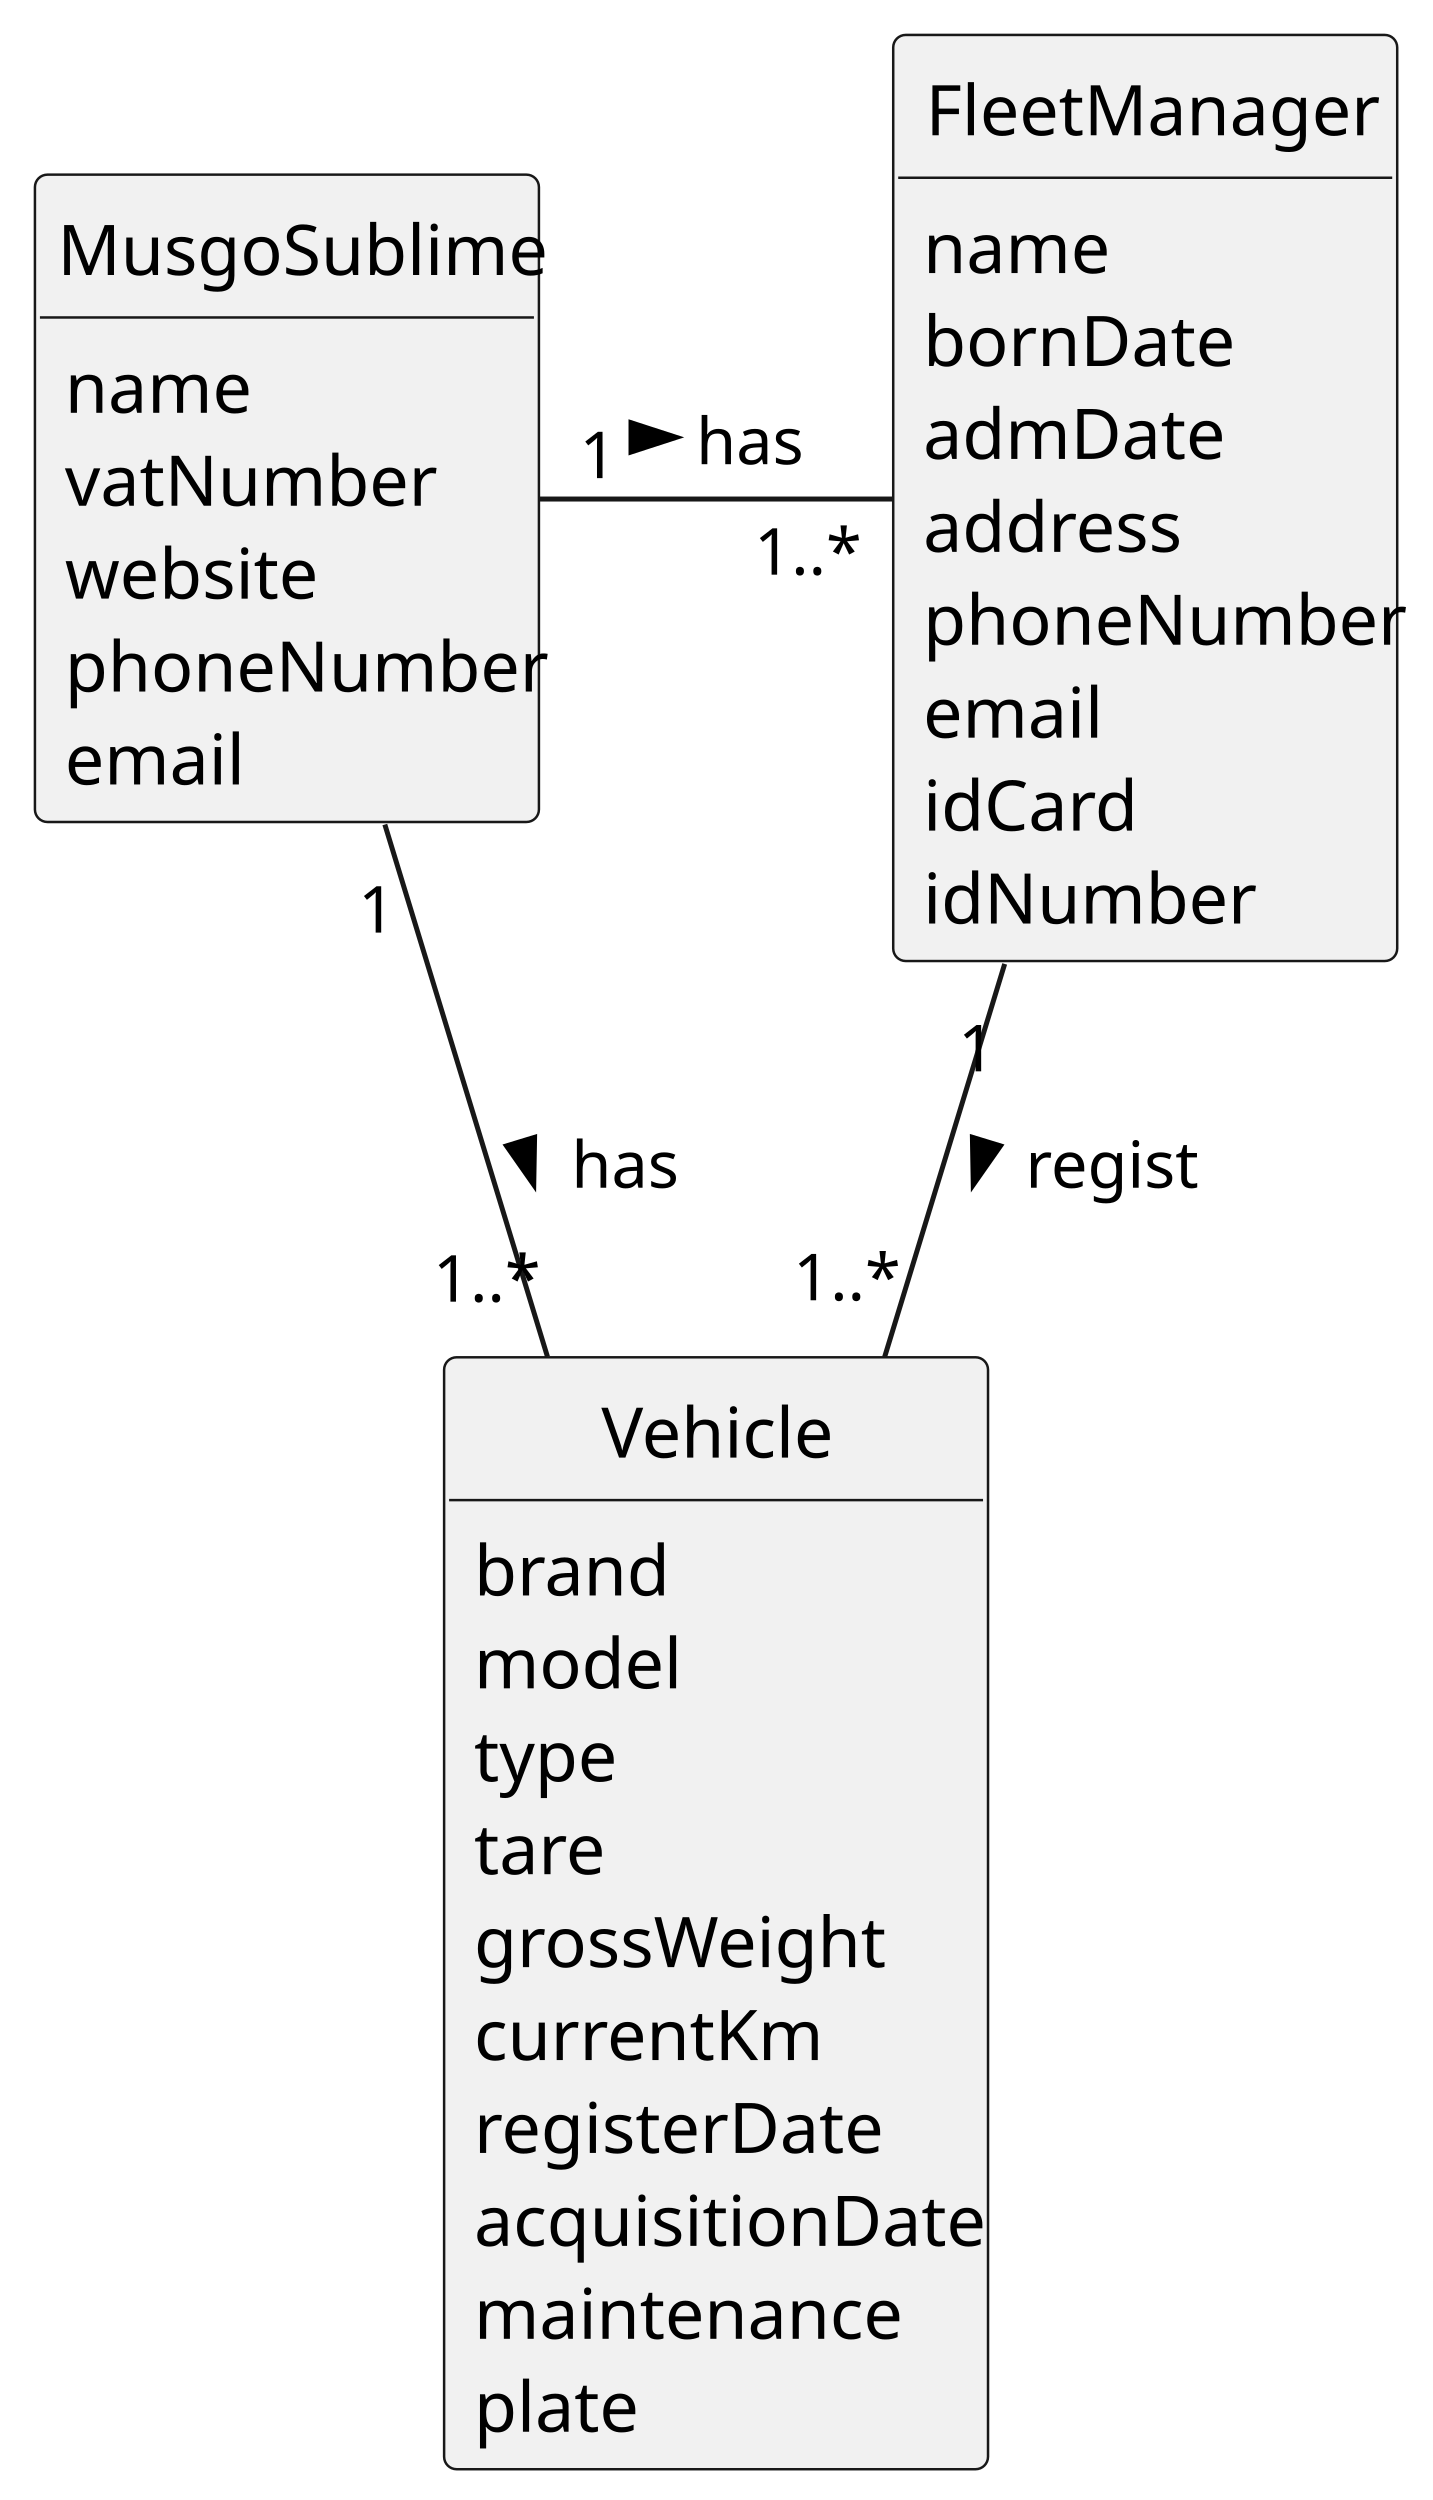
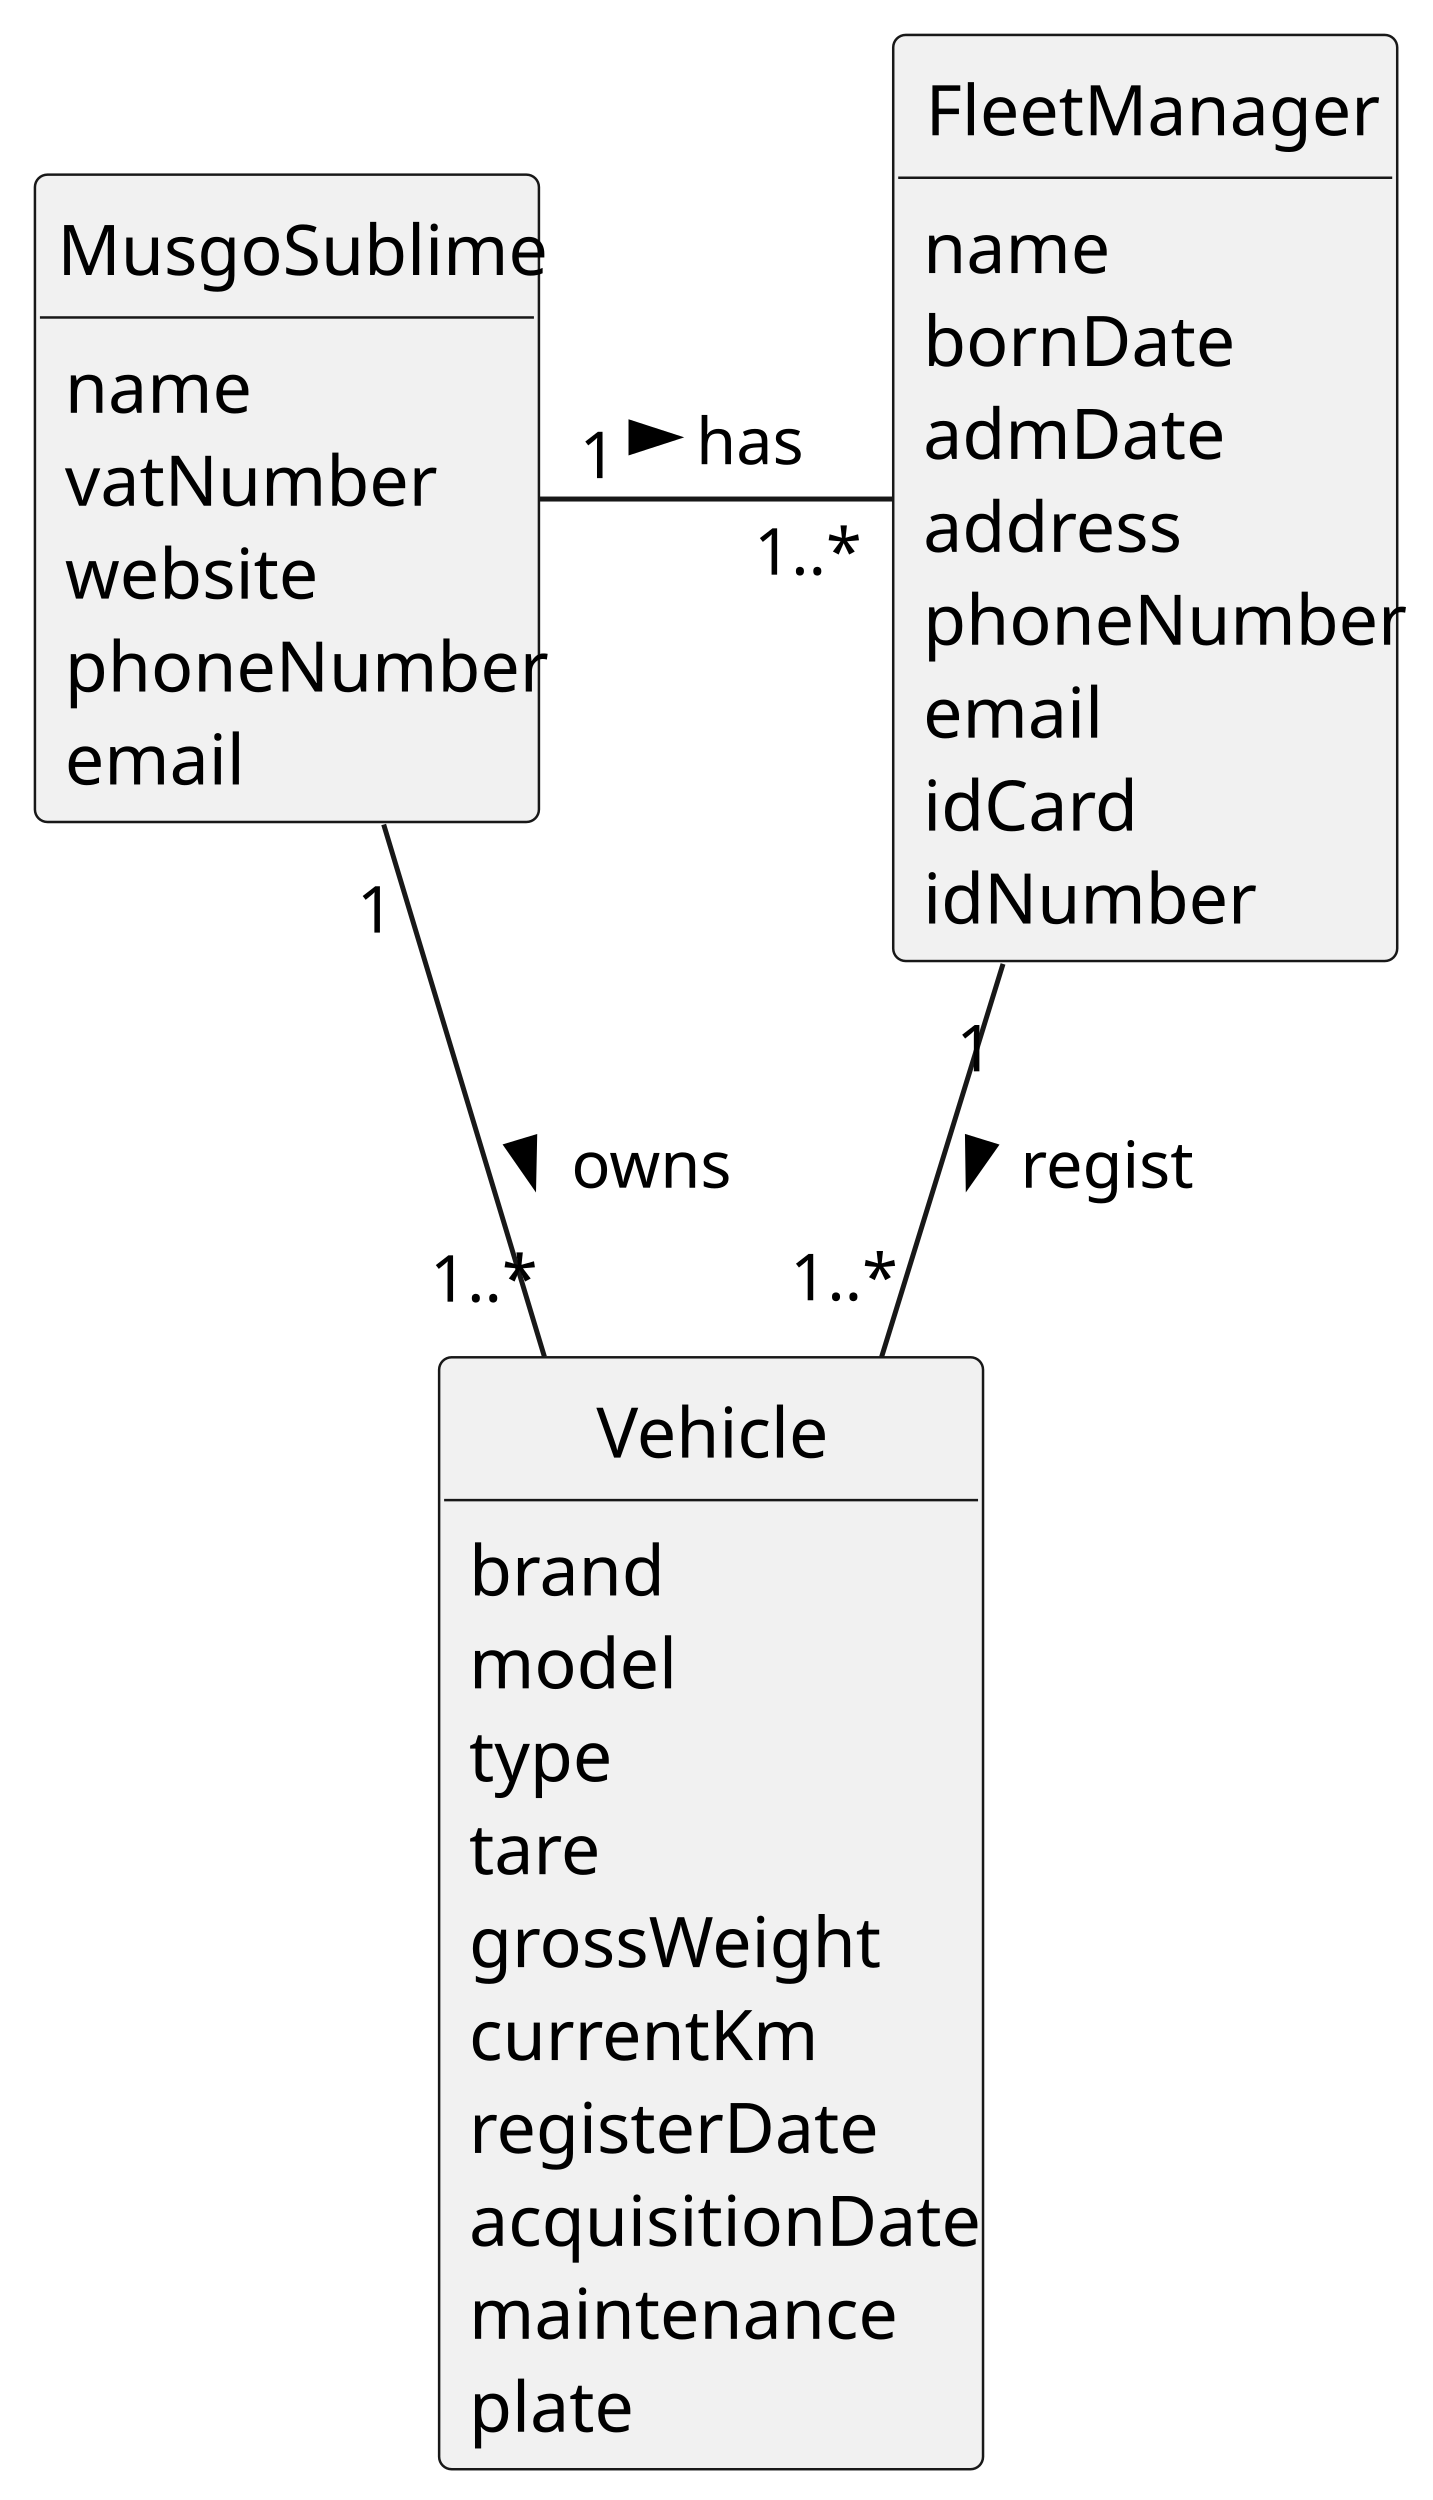
<svg xmlns="http://www.w3.org/2000/svg" contentStyleType="text/css" height="501px" preserveAspectRatio="none" style="width:287px;height:501px;background:#FFFFFF;" version="1.1" viewBox="0 0 287 501" width="287px" zoomAndPan="magnify">
  <defs />
  <g>
    <g id="elem_MusgoSublime">
      <rect codeLine="10" fill="#F1F1F1" height="129.727" id="MusgoSublime" rx="2.5" ry="2.5" style="stroke:#181818;stroke-width:0.5;" width="101" x="7" y="35" />
      <text fill="#000000" font-family="sans-serif" font-size="14" lengthAdjust="spacing" textLength="92" x="11.5" y="55.107">MusgoSublime</text>
      <line style="stroke:#181818;stroke-width:0.5;" x1="8" x2="107" y1="63.621" y2="63.621" />
      <text fill="#000000" font-family="sans-serif" font-size="14" lengthAdjust="spacing" textLength="35" x="13" y="82.728">name</text>
      <text fill="#000000" font-family="sans-serif" font-size="14" lengthAdjust="spacing" textLength="68" x="13" y="101.35">vatNumber</text>
      <text fill="#000000" font-family="sans-serif" font-size="14" lengthAdjust="spacing" textLength="47" x="13" y="119.971">website</text>
      <text fill="#000000" font-family="sans-serif" font-size="14" lengthAdjust="spacing" textLength="89" x="13" y="138.592">phoneNumber</text>
      <text fill="#000000" font-family="sans-serif" font-size="14" lengthAdjust="spacing" textLength="33" x="13" y="157.213">email</text>
    </g>
    <g id="elem_FleetManager">
      <rect codeLine="18" fill="#F1F1F1" height="185.59" id="FleetManager" rx="2.5" ry="2.5" style="stroke:#181818;stroke-width:0.5;" width="101" x="179" y="7" />
      <text fill="#000000" font-family="sans-serif" font-size="14" lengthAdjust="spacing" textLength="88" x="185.5" y="27.107">FleetManager</text>
      <line style="stroke:#181818;stroke-width:0.5;" x1="180" x2="279" y1="35.621" y2="35.621" />
      <text fill="#000000" font-family="sans-serif" font-size="14" lengthAdjust="spacing" textLength="35" x="185" y="54.728">name</text>
      <text fill="#000000" font-family="sans-serif" font-size="14" lengthAdjust="spacing" textLength="59" x="185" y="73.35">bornDate</text>
      <text fill="#000000" font-family="sans-serif" font-size="14" lengthAdjust="spacing" textLength="57" x="185" y="91.971">admDate</text>
      <text fill="#000000" font-family="sans-serif" font-size="14" lengthAdjust="spacing" textLength="51" x="185" y="110.592">address</text>
      <text fill="#000000" font-family="sans-serif" font-size="14" lengthAdjust="spacing" textLength="89" x="185" y="129.213">phoneNumber</text>
      <text fill="#000000" font-family="sans-serif" font-size="14" lengthAdjust="spacing" textLength="33" x="185" y="147.834">email</text>
      <text fill="#000000" font-family="sans-serif" font-size="14" lengthAdjust="spacing" textLength="42" x="185" y="166.455">idCard</text>
      <text fill="#000000" font-family="sans-serif" font-size="14" lengthAdjust="spacing" textLength="60" x="185" y="185.076">idNumber</text>
    </g>
    <g id="elem_Vehicle">
-       <rect codeLine="29" fill="#F1F1F1" height="222.832" id="Vehicle" rx="2.5" ry="2.5" style="stroke:#181818;stroke-width:0.5;" width="109" x="89" y="272" />
-       <text fill="#000000" font-family="sans-serif" font-size="14" lengthAdjust="spacing" textLength="46" x="120.5" y="292.107">Vehicle</text>
-       <line style="stroke:#181818;stroke-width:0.5;" x1="90" x2="197" y1="300.621" y2="300.621" />
-       <text fill="#000000" font-family="sans-serif" font-size="14" lengthAdjust="spacing" textLength="37" x="95" y="319.728">brand</text>
-       <text fill="#000000" font-family="sans-serif" font-size="14" lengthAdjust="spacing" textLength="38" x="95" y="338.35">model</text>
-       <text fill="#000000" font-family="sans-serif" font-size="14" lengthAdjust="spacing" textLength="27" x="95" y="356.971">type</text>
-       <text fill="#000000" font-family="sans-serif" font-size="14" lengthAdjust="spacing" textLength="25" x="95" y="375.592">tare</text>
-       <text fill="#000000" font-family="sans-serif" font-size="14" lengthAdjust="spacing" textLength="79" x="95" y="394.213">grossWeight</text>
-       <text fill="#000000" font-family="sans-serif" font-size="14" lengthAdjust="spacing" textLength="65" x="95" y="412.834">currentKm</text>
-       <text fill="#000000" font-family="sans-serif" font-size="14" lengthAdjust="spacing" textLength="78" x="95" y="431.455">registerDate</text>
-       <text fill="#000000" font-family="sans-serif" font-size="14" lengthAdjust="spacing" textLength="97" x="95" y="450.076">acquisitionDate</text>
-       <text fill="#000000" font-family="sans-serif" font-size="14" lengthAdjust="spacing" textLength="81" x="95" y="468.697">maintenance</text>
-       <text fill="#000000" font-family="sans-serif" font-size="14" lengthAdjust="spacing" textLength="31" x="95" y="487.318">plate</text>
+       <rect codeLine="29" fill="#F1F1F1" height="222.832" id="Vehicle" rx="2.5" ry="2.5" style="stroke:#181818;stroke-width:0.5;" width="109" x="88" y="272" />
+       <text fill="#000000" font-family="sans-serif" font-size="14" lengthAdjust="spacing" textLength="46" x="119.5" y="292.107">Vehicle</text>
+       <line style="stroke:#181818;stroke-width:0.5;" x1="89" x2="196" y1="300.621" y2="300.621" />
+       <text fill="#000000" font-family="sans-serif" font-size="14" lengthAdjust="spacing" textLength="37" x="94" y="319.728">brand</text>
+       <text fill="#000000" font-family="sans-serif" font-size="14" lengthAdjust="spacing" textLength="38" x="94" y="338.35">model</text>
+       <text fill="#000000" font-family="sans-serif" font-size="14" lengthAdjust="spacing" textLength="27" x="94" y="356.971">type</text>
+       <text fill="#000000" font-family="sans-serif" font-size="14" lengthAdjust="spacing" textLength="25" x="94" y="375.592">tare</text>
+       <text fill="#000000" font-family="sans-serif" font-size="14" lengthAdjust="spacing" textLength="79" x="94" y="394.213">grossWeight</text>
+       <text fill="#000000" font-family="sans-serif" font-size="14" lengthAdjust="spacing" textLength="65" x="94" y="412.834">currentKm</text>
+       <text fill="#000000" font-family="sans-serif" font-size="14" lengthAdjust="spacing" textLength="78" x="94" y="431.455">registerDate</text>
+       <text fill="#000000" font-family="sans-serif" font-size="14" lengthAdjust="spacing" textLength="97" x="94" y="450.076">acquisitionDate</text>
+       <text fill="#000000" font-family="sans-serif" font-size="14" lengthAdjust="spacing" textLength="81" x="94" y="468.697">maintenance</text>
+       <text fill="#000000" font-family="sans-serif" font-size="14" lengthAdjust="spacing" textLength="31" x="94" y="487.318">plate</text>
    </g>
    <g id="link_MusgoSublime_FleetManager">
      <path codeLine="42" d="M108.18,100 C130.47,100 156.6,100 178.89,100 " fill="none" id="MusgoSublime-FleetManager" style="stroke:#181818;stroke-width:1.0;" />
      <polygon fill="#000000" points="135.5,87.645,126.455,84.707,126.455,90.584,135.5,87.645" style="stroke:#000000;stroke-width:1.0;" />
      <text fill="#000000" font-family="sans-serif" font-size="13" lengthAdjust="spacing" textLength="21" x="139.5" y="93.028">has</text>
      <text fill="#000000" font-family="sans-serif" font-size="13" lengthAdjust="spacing" textLength="7" x="116.138" y="95.821">1</text>
      <text fill="#000000" font-family="sans-serif" font-size="13" lengthAdjust="spacing" textLength="20" x="151.124" y="115.162">1..*</text>
    </g>
    <g id="link_FleetManager_Vehicle">
-       <path codeLine="43" d="M201.34,193.17 C193.65,218.35 185.24,245.89 177.27,271.97 " fill="none" id="FleetManager-Vehicle" style="stroke:#181818;stroke-width:1.0;" />
-       <polygon fill="#000000" points="195.039,237.427,200.492,229.635,194.871,227.918,195.039,237.427" style="stroke:#000000;stroke-width:1.0;" />
-       <text fill="#000000" font-family="sans-serif" font-size="13" lengthAdjust="spacing" textLength="32" x="205.5" y="238.028">regist</text>
-       <text fill="#000000" font-family="sans-serif" font-size="13" lengthAdjust="spacing" textLength="7" x="192.015" y="214.69">1</text>
-       <text fill="#000000" font-family="sans-serif" font-size="13" lengthAdjust="spacing" textLength="20" x="158.941" y="260.575">1..*</text>
+       <path codeLine="43" d="M201.01,193.17 C193.23,218.35 184.72,245.89 176.66,271.97 " fill="none" id="FleetManager-Vehicle" style="stroke:#181818;stroke-width:1.0;" />
+       <polygon fill="#000000" points="194.024,237.423,199.502,229.648,193.886,227.913,194.024,237.423" style="stroke:#000000;stroke-width:1.0;" />
+       <text fill="#000000" font-family="sans-serif" font-size="13" lengthAdjust="spacing" textLength="32" x="204.5" y="238.028">regist</text>
+       <text fill="#000000" font-family="sans-serif" font-size="13" lengthAdjust="spacing" textLength="7" x="191.661" y="214.69">1</text>
+       <text fill="#000000" font-family="sans-serif" font-size="13" lengthAdjust="spacing" textLength="20" x="158.359" y="260.575">1..*</text>
    </g>
    <g id="link_MusgoSublime_Vehicle">
-       <path codeLine="44" d="M77.12,165.23 C86.76,196.79 98.66,235.73 109.71,271.88 " fill="none" id="MusgoSublime-Vehicle" style="stroke:#181818;stroke-width:1.0;" />
-       <polygon fill="#000000" points="106.961,237.427,107.129,227.918,101.507,229.636,106.961,237.427" style="stroke:#000000;stroke-width:1.0;" />
-       <text fill="#000000" font-family="sans-serif" font-size="13" lengthAdjust="spacing" textLength="21" x="114.5" y="238.028">has</text>
-       <text fill="#000000" font-family="sans-serif" font-size="13" lengthAdjust="spacing" textLength="7" x="71.782" y="186.891">1</text>
-       <text fill="#000000" font-family="sans-serif" font-size="13" lengthAdjust="spacing" textLength="20" x="86.768" y="260.853">1..*</text>
+       <path codeLine="44" d="M76.89,165.23 C86.42,196.79 98.18,235.73 109.1,271.88 " fill="none" id="MusgoSublime-Vehicle" style="stroke:#181818;stroke-width:1.0;" />
+       <polygon fill="#000000" points="106.946,237.432,107.144,227.923,101.517,229.623,106.946,237.432" style="stroke:#000000;stroke-width:1.0;" />
+       <text fill="#000000" font-family="sans-serif" font-size="13" lengthAdjust="spacing" textLength="30" x="114.5" y="238.028">owns</text>
+       <text fill="#000000" font-family="sans-serif" font-size="13" lengthAdjust="spacing" textLength="7" x="71.529" y="186.891">1</text>
+       <text fill="#000000" font-family="sans-serif" font-size="13" lengthAdjust="spacing" textLength="20" x="86.184" y="260.853">1..*</text>
    </g>
  </g>
</svg>
